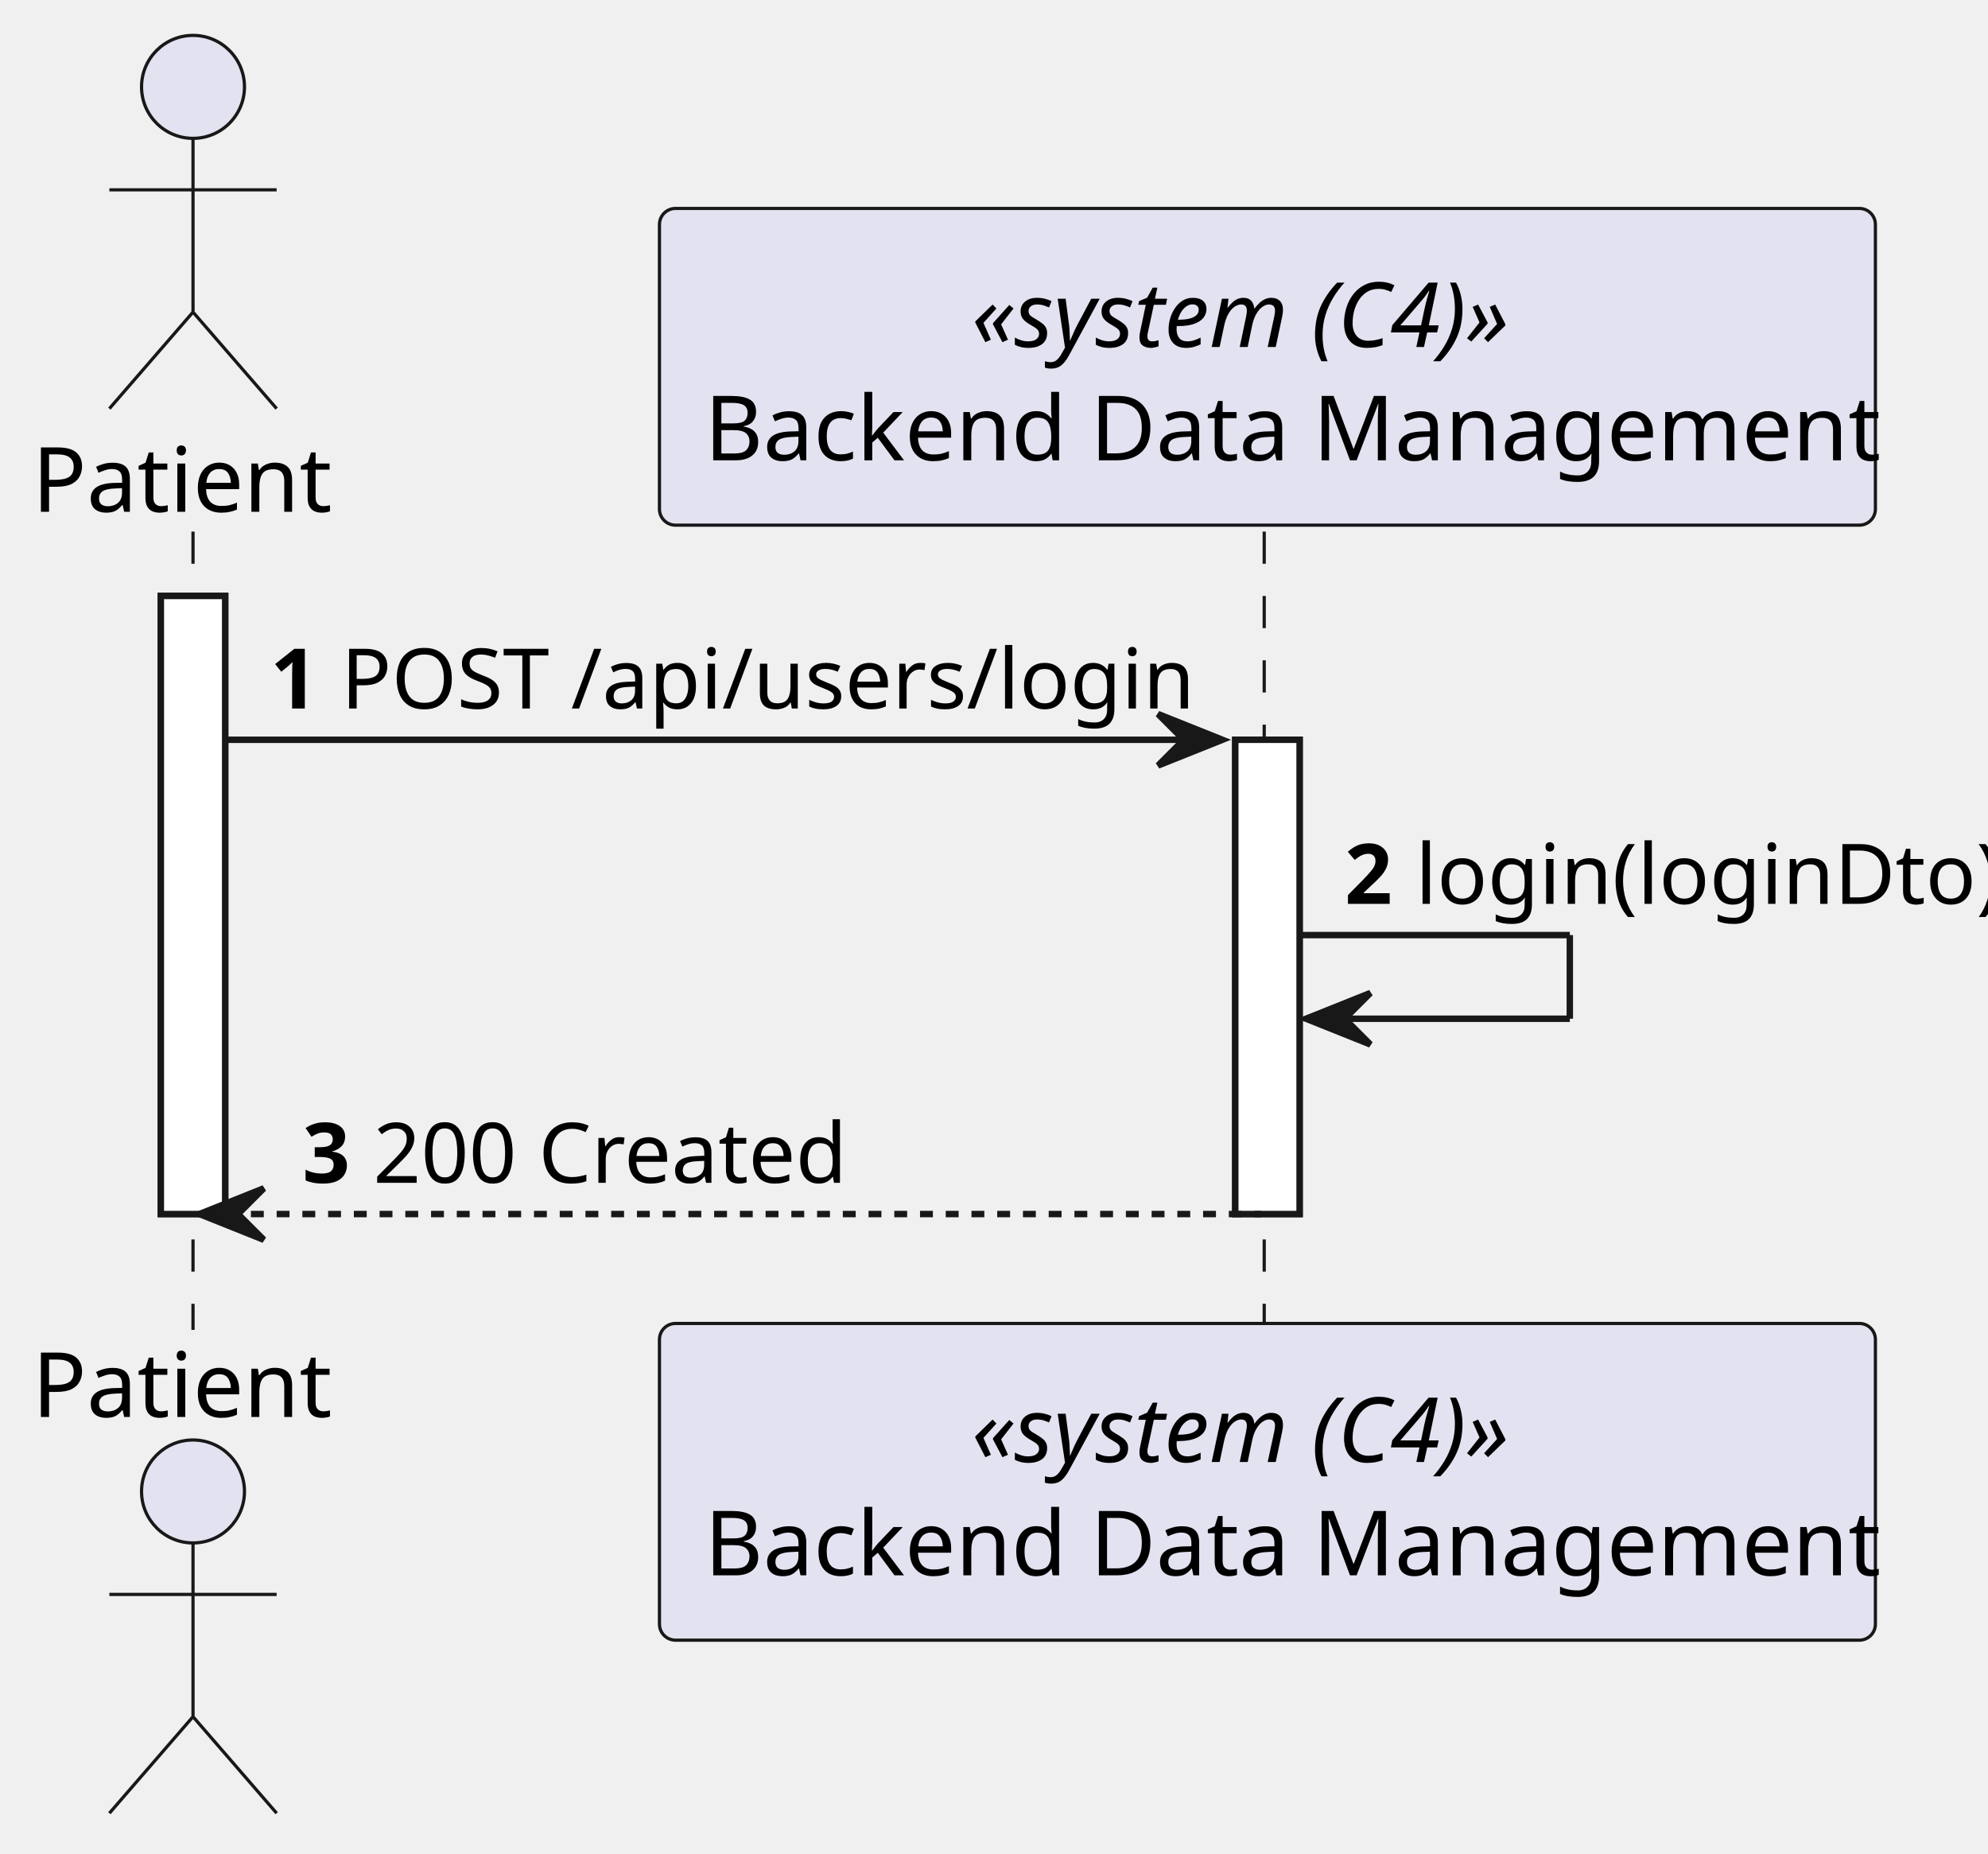
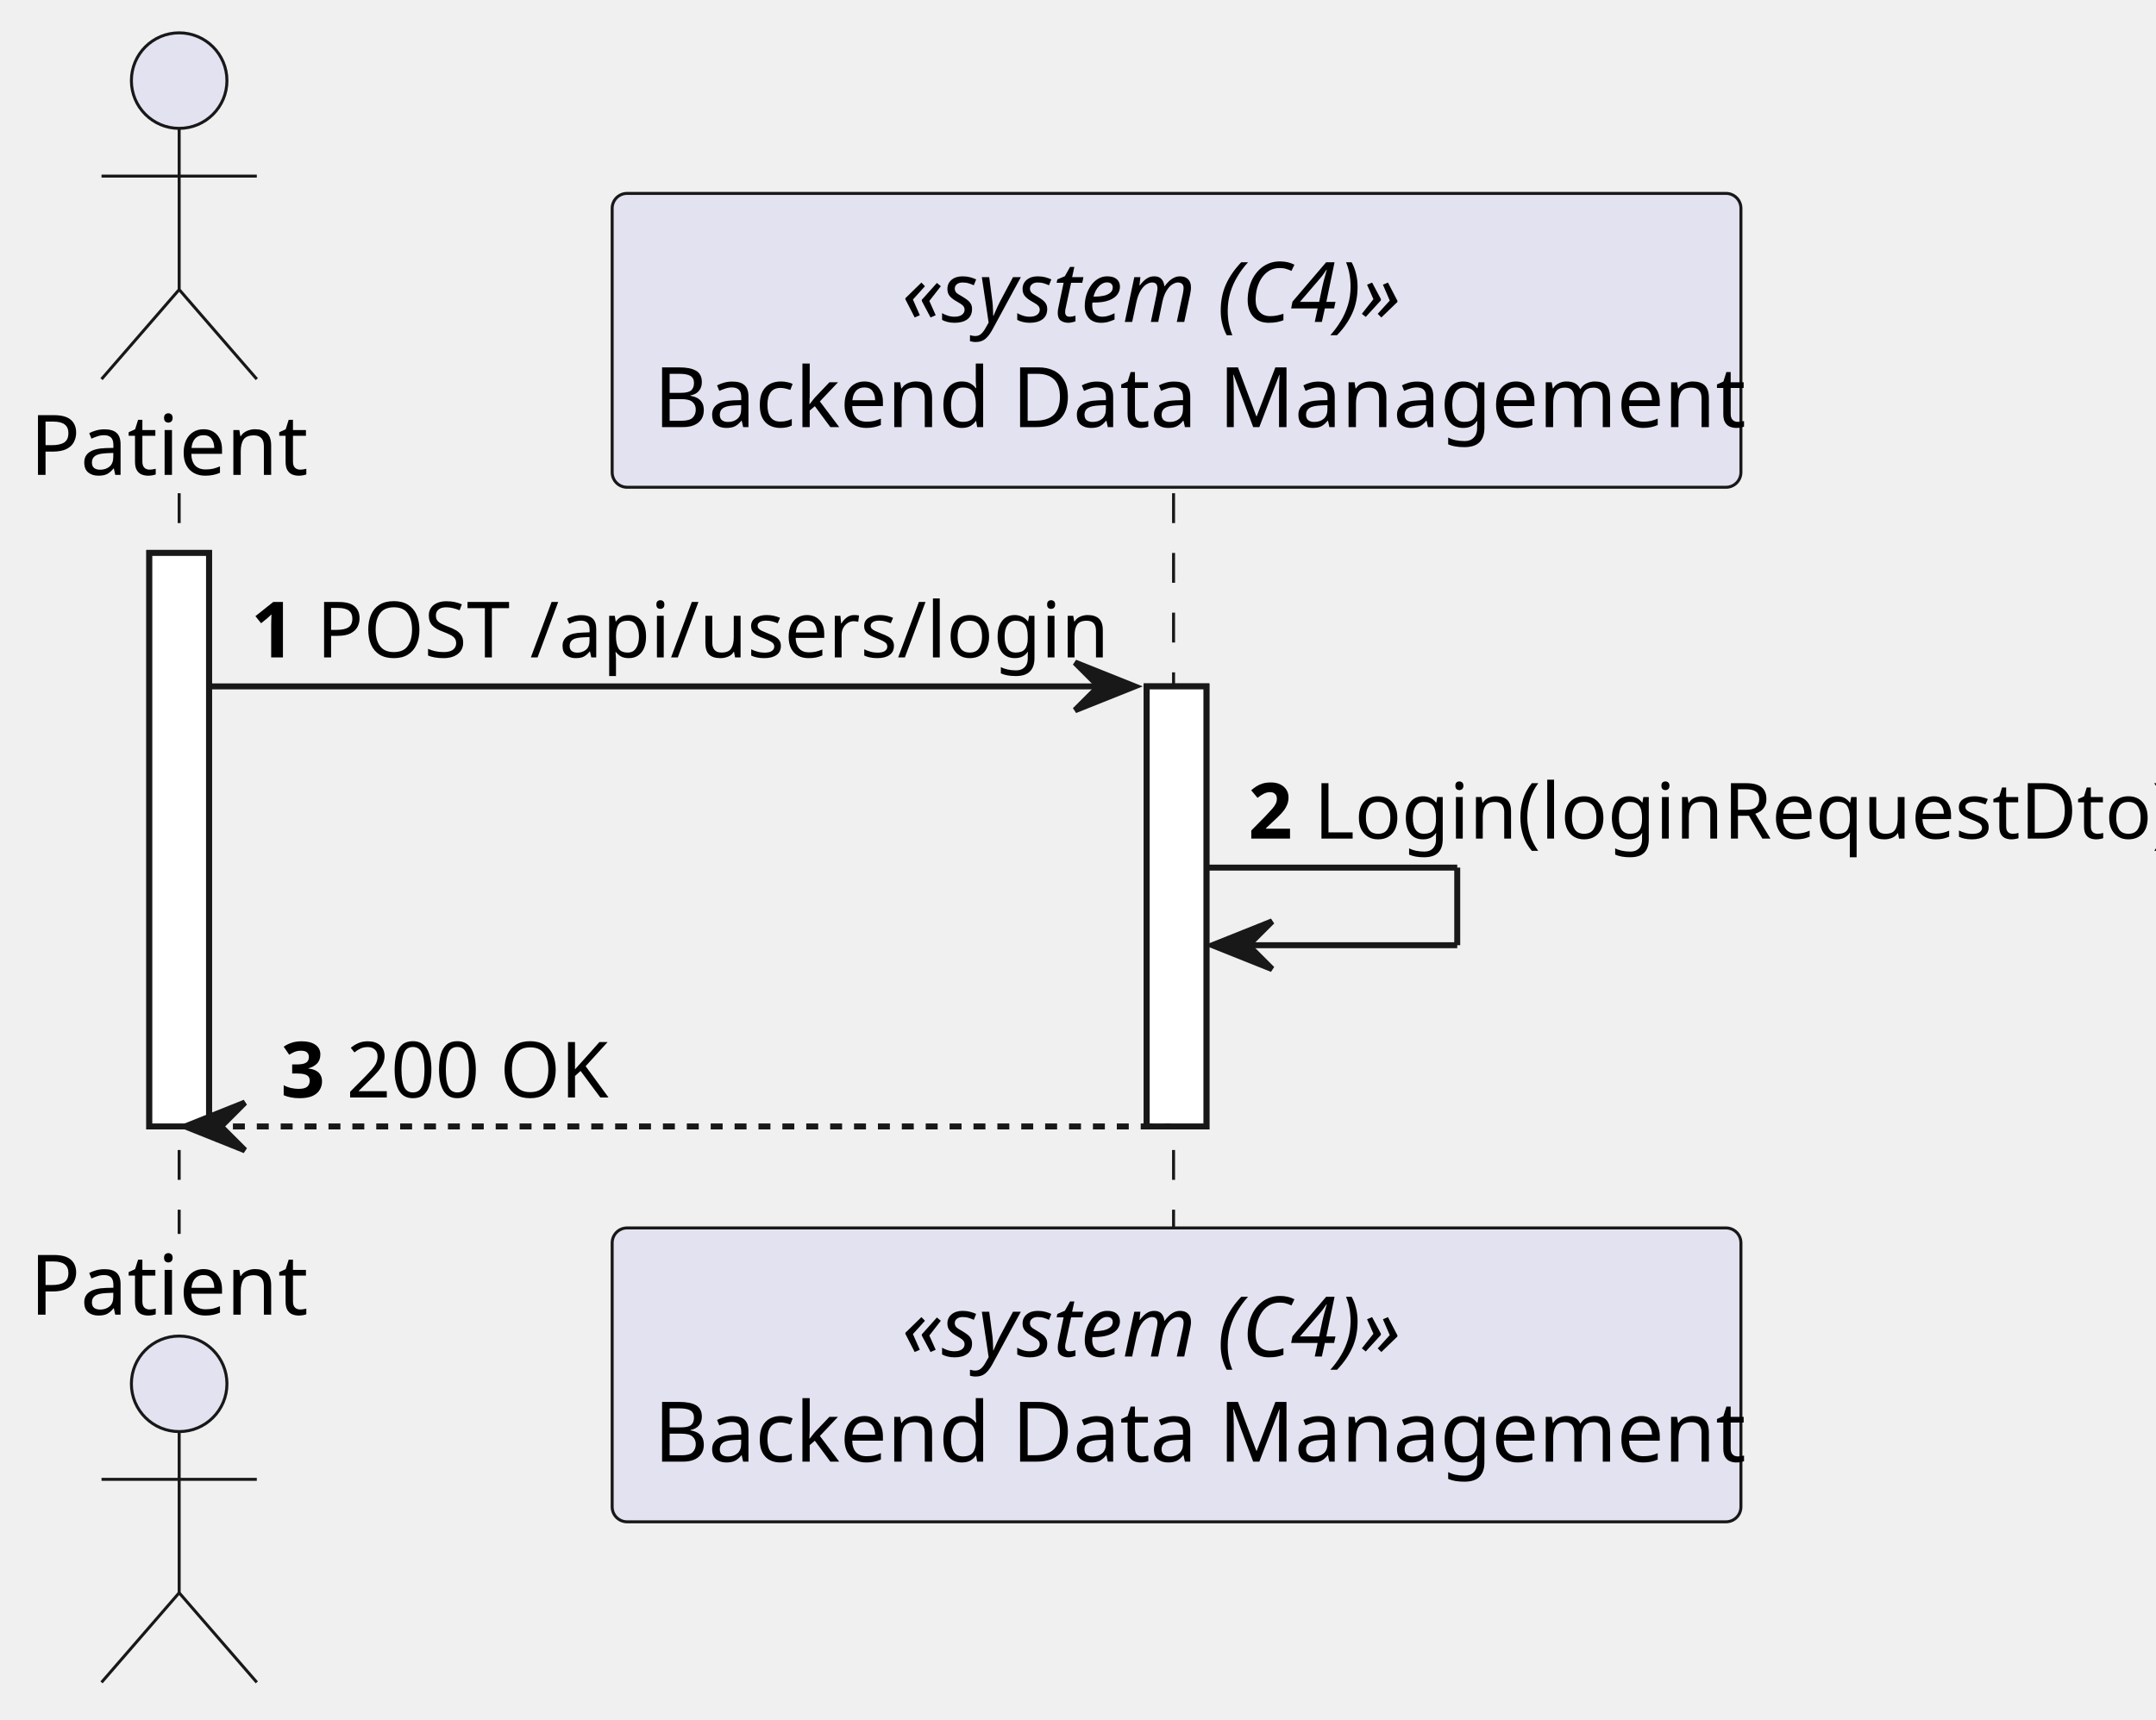
- <svg xmlns="http://www.w3.org/2000/svg" contentStyleType="text/css" height="288px" preserveAspectRatio="none" style="width:309px;height:288px;background:#FFFFFF;" version="1.1" viewBox="0 0 309 288" width="309px" zoomAndPan="magnify">
+ <svg xmlns="http://www.w3.org/2000/svg" contentStyleType="text/css" height="288px" preserveAspectRatio="none" style="width:361px;height:288px;background:#FFFFFF;" version="1.1" viewBox="0 0 361 288" width="361px" zoomAndPan="magnify">
  <defs />
  <g>
    <rect fill="#FFFFFF" height="96.055" style="stroke:#181818;stroke-width:1.0;" width="10" x="25" y="92.609" />
    <rect fill="#FFFFFF" height="73.703" style="stroke:#181818;stroke-width:1.0;" width="10" x="192" y="114.961" />
    <line style="stroke:#181818;stroke-width:0.5;stroke-dasharray:5.0,5.0;" x1="30" x2="30" y1="82.609" y2="206.664" />
    <line style="stroke:#181818;stroke-width:0.5;stroke-dasharray:5.0,5.0;" x1="196.5" x2="196.5" y1="82.609" y2="206.664" />
    <text fill="#000000" font-family="sans-serif" font-size="14" lengthAdjust="spacing" textLength="44" x="5" y="79.533">Patient</text>
    <ellipse cx="30" cy="13.5" fill="#E2E2F0" rx="8" ry="8" style="stroke:#181818;stroke-width:0.5;" />
    <path d="M30,21.5 L30,48.5 M17,29.5 L43,29.5 M30,48.5 L17,63.5 M30,48.5 L43,63.5 " fill="none" style="stroke:#181818;stroke-width:0.5;" />
    <text fill="#000000" font-family="sans-serif" font-size="14" lengthAdjust="spacing" textLength="44" x="5" y="220.197">Patient</text>
    <ellipse cx="30" cy="231.773" fill="#E2E2F0" rx="8" ry="8" style="stroke:#181818;stroke-width:0.5;" />
    <path d="M30,239.773 L30,266.773 M17,247.773 L43,247.773 M30,266.773 L17,281.773 M30,266.773 L43,281.773 " fill="none" style="stroke:#181818;stroke-width:0.5;" />
    <rect fill="#E2E2F0" height="49.219" rx="2.5" ry="2.5" style="stroke:#181818;stroke-width:0.5;" width="189" x="102.5" y="32.391" />
    <text fill="#000000" font-family="sans-serif" font-size="14" font-style="italic" lengthAdjust="spacing" textLength="92" x="151" y="53.924">«system (C4)»</text>
    <text fill="#000000" font-family="sans-serif" font-size="14" lengthAdjust="spacing" textLength="175" x="109.5" y="71.533">Backend Data Management</text>
    <rect fill="#E2E2F0" height="49.219" rx="2.5" ry="2.5" style="stroke:#181818;stroke-width:0.5;" width="189" x="102.5" y="205.664" />
    <text fill="#000000" font-family="sans-serif" font-size="14" font-style="italic" lengthAdjust="spacing" textLength="92" x="151" y="227.197">«system (C4)»</text>
    <text fill="#000000" font-family="sans-serif" font-size="14" lengthAdjust="spacing" textLength="175" x="109.5" y="244.807">Backend Data Management</text>
    <rect fill="#FFFFFF" height="96.055" style="stroke:#181818;stroke-width:1.0;" width="10" x="25" y="92.609" />
    <rect fill="#FFFFFF" height="73.703" style="stroke:#181818;stroke-width:1.0;" width="10" x="192" y="114.961" />
    <polygon fill="#181818" points="180,110.961,190,114.961,180,118.961,184,114.961" style="stroke:#181818;stroke-width:1.0;" />
    <line style="stroke:#181818;stroke-width:1.0;" x1="35" x2="186" y1="114.961" y2="114.961" />
    <text fill="#000000" font-family="sans-serif" font-size="13" font-weight="bold" lengthAdjust="spacing" textLength="7" x="42" y="110.105">1</text>
    <text fill="#000000" font-family="sans-serif" font-size="13" lengthAdjust="spacing" textLength="127" x="53" y="110.105">POST /api/users/login</text>
    <line style="stroke:#181818;stroke-width:1.0;" x1="202" x2="244" y1="145.312" y2="145.312" />
    <line style="stroke:#181818;stroke-width:1.0;" x1="244" x2="244" y1="145.312" y2="158.312" />
    <line style="stroke:#181818;stroke-width:1.0;" x1="203" x2="244" y1="158.312" y2="158.312" />
    <polygon fill="#181818" points="213,154.312,203,158.312,213,162.312,209,158.312" style="stroke:#181818;stroke-width:1.0;" />
    <text fill="#000000" font-family="sans-serif" font-size="13" font-weight="bold" lengthAdjust="spacing" textLength="7" x="209" y="140.456">2</text>
-     <text fill="#000000" font-family="sans-serif" font-size="13" lengthAdjust="spacing" textLength="82" x="220" y="140.456">login(loginDto)</text>
+     <text fill="#000000" font-family="sans-serif" font-size="13" lengthAdjust="spacing" textLength="134" x="220" y="140.456">Login(loginRequestDto)</text>
    <polygon fill="#181818" points="41,184.664,31,188.664,41,192.664,37,188.664" style="stroke:#181818;stroke-width:1.0;" />
    <line style="stroke:#181818;stroke-width:1.0;stroke-dasharray:2.0,2.0;" x1="35" x2="196" y1="188.664" y2="188.664" />
    <text fill="#000000" font-family="sans-serif" font-size="13" font-weight="bold" lengthAdjust="spacing" textLength="7" x="47" y="183.808">3</text>
-     <text fill="#000000" font-family="sans-serif" font-size="13" lengthAdjust="spacing" textLength="70" x="58" y="183.808">200 Created</text>
+     <text fill="#000000" font-family="sans-serif" font-size="13" lengthAdjust="spacing" textLength="44" x="58" y="183.808">200 OK</text>
  </g>
</svg>
